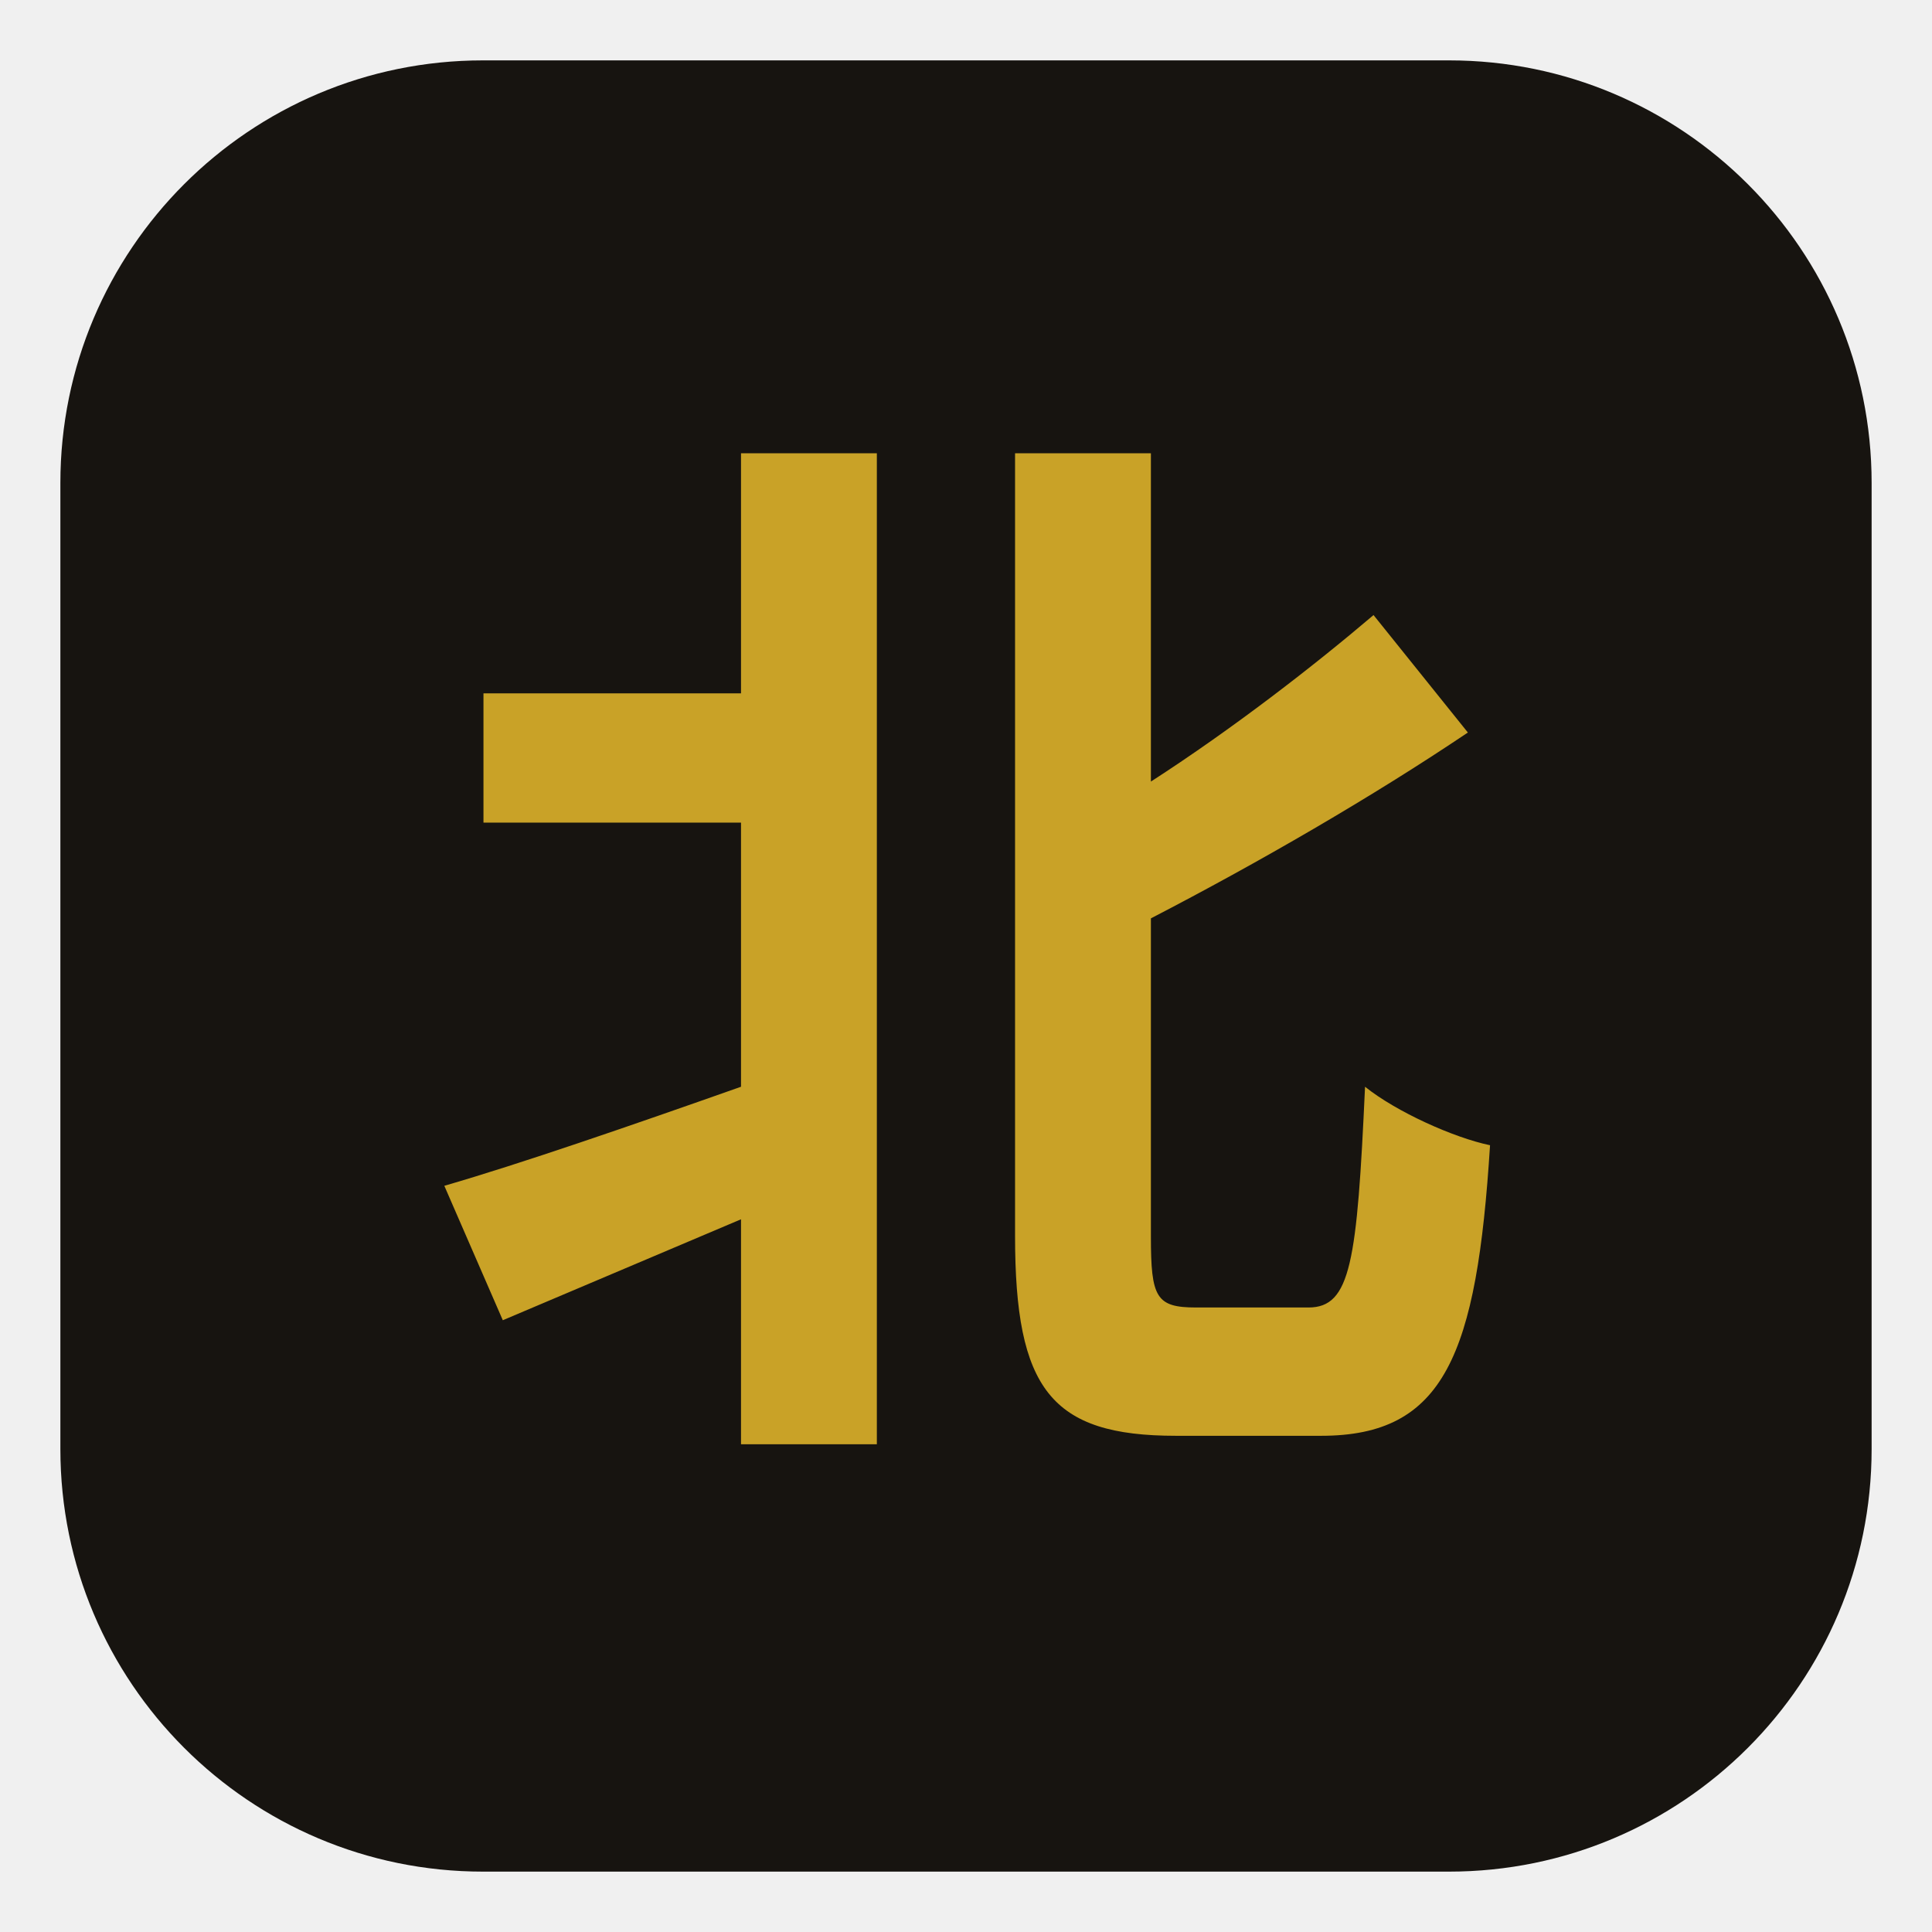
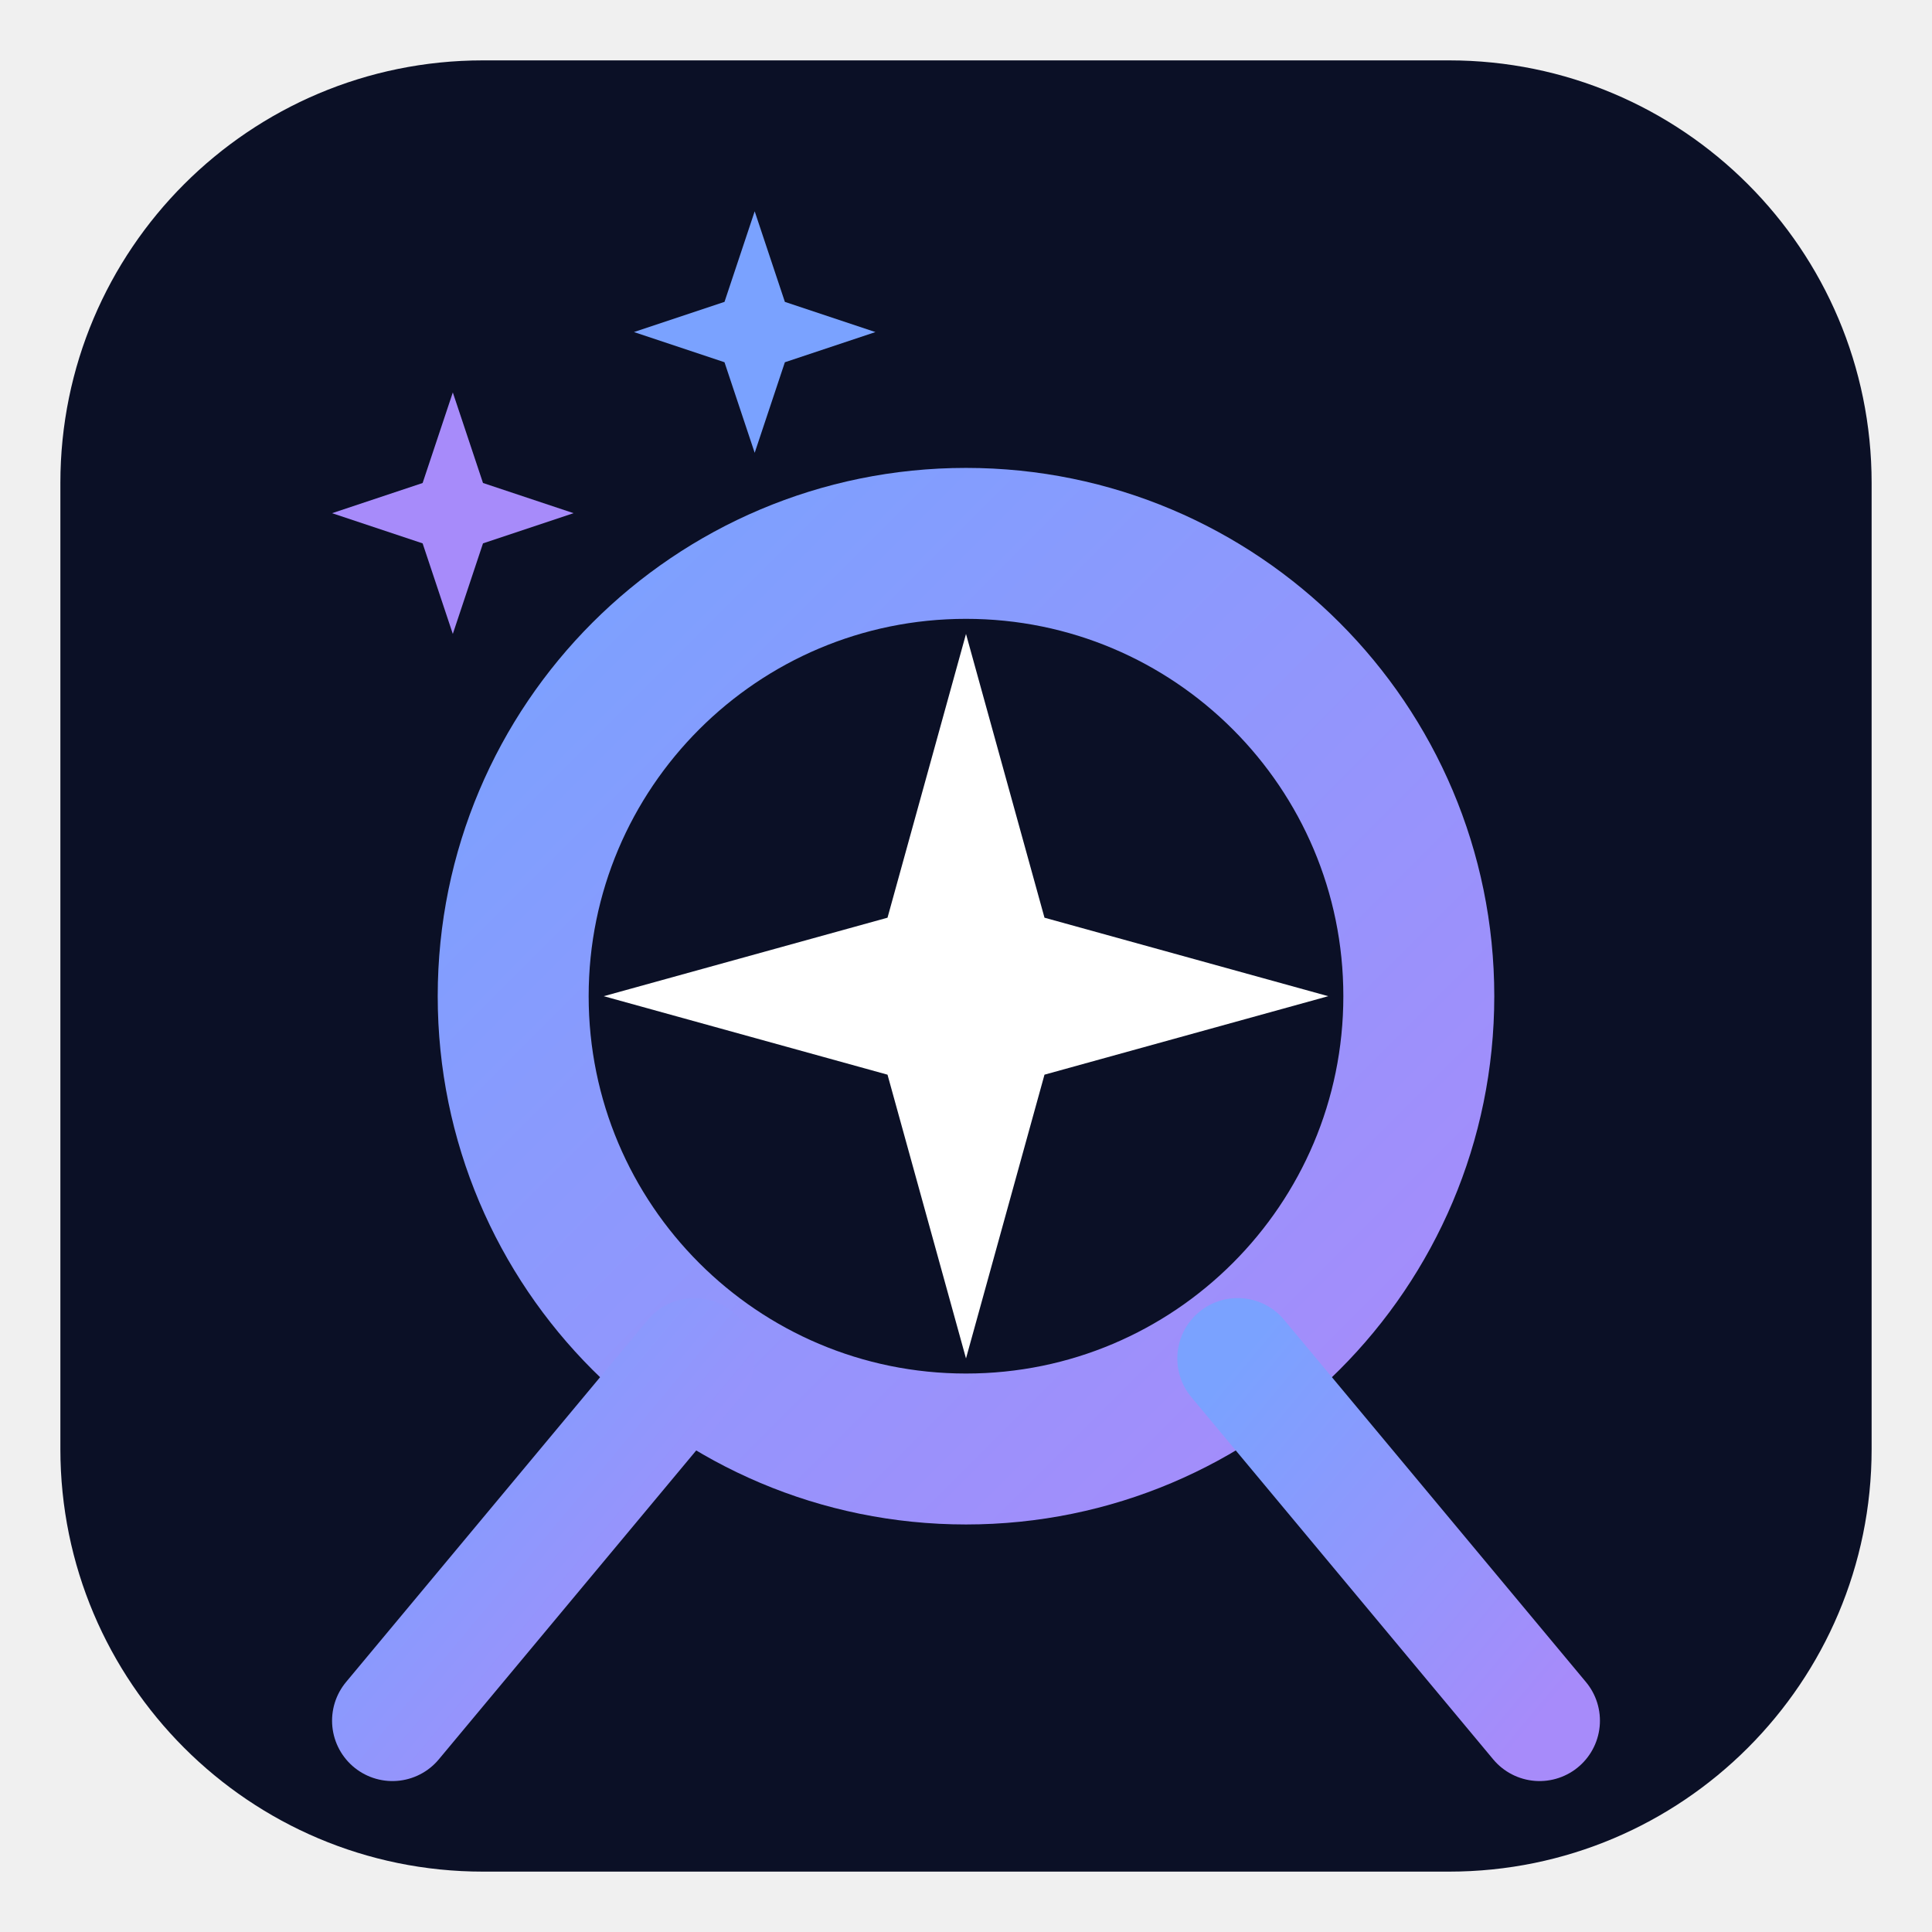
- <svg xmlns="http://www.w3.org/2000/svg" viewBox="0 0 64 64" role="img" aria-label="北斗AI工坊">
-   <rect x="2" y="2" width="60" height="60" rx="14" fill="#171410" />
-   <text x="32" y="45" font-family="'Noto Serif SC','Songti SC','SimSun',serif" font-size="36" font-weight="700" fill="#C9A227" text-anchor="middle">北</text>
+ <svg xmlns="http://www.w3.org/2000/svg" viewBox="0 0 64 64" role="img" aria-label="星门 API">
+   <defs>
+     <linearGradient id="stargate" x1="0" y1="0" x2="1" y2="1">
+       <stop offset="0" stop-color="#7AA2FF" />
+       <stop offset="1" stop-color="#A78BFA" />
+     </linearGradient>
+   </defs>
+   <rect x="2" y="2" width="60" height="60" rx="14" fill="#0B1026" />
+   <circle cx="32" cy="33" r="15" fill="none" stroke="url(#stargate)" stroke-width="5" />
+   <path d="M32 21 L34.6 30.4 L44 33 L34.6 35.6 L32 45 L29.4 35.6 L20 33 L29.4 30.4 Z" fill="#FFFFFF" />
+   <path d="M23 45 L13 57" stroke="url(#stargate)" stroke-width="4" stroke-linecap="round" />
+   <path d="M41 45 L51 57" stroke="url(#stargate)" stroke-width="4" stroke-linecap="round" />
+   <path d="M15 13 L16 16 L19 17 L16 18 L15 21 L14 18 L11 17 L14 16 Z" fill="#A78BFA" />
+   <path d="M25 7 L26 10 L29 11 L26 12 L25 15 L24 12 L21 11 L24 10 Z" fill="#7AA2FF" />
</svg>
